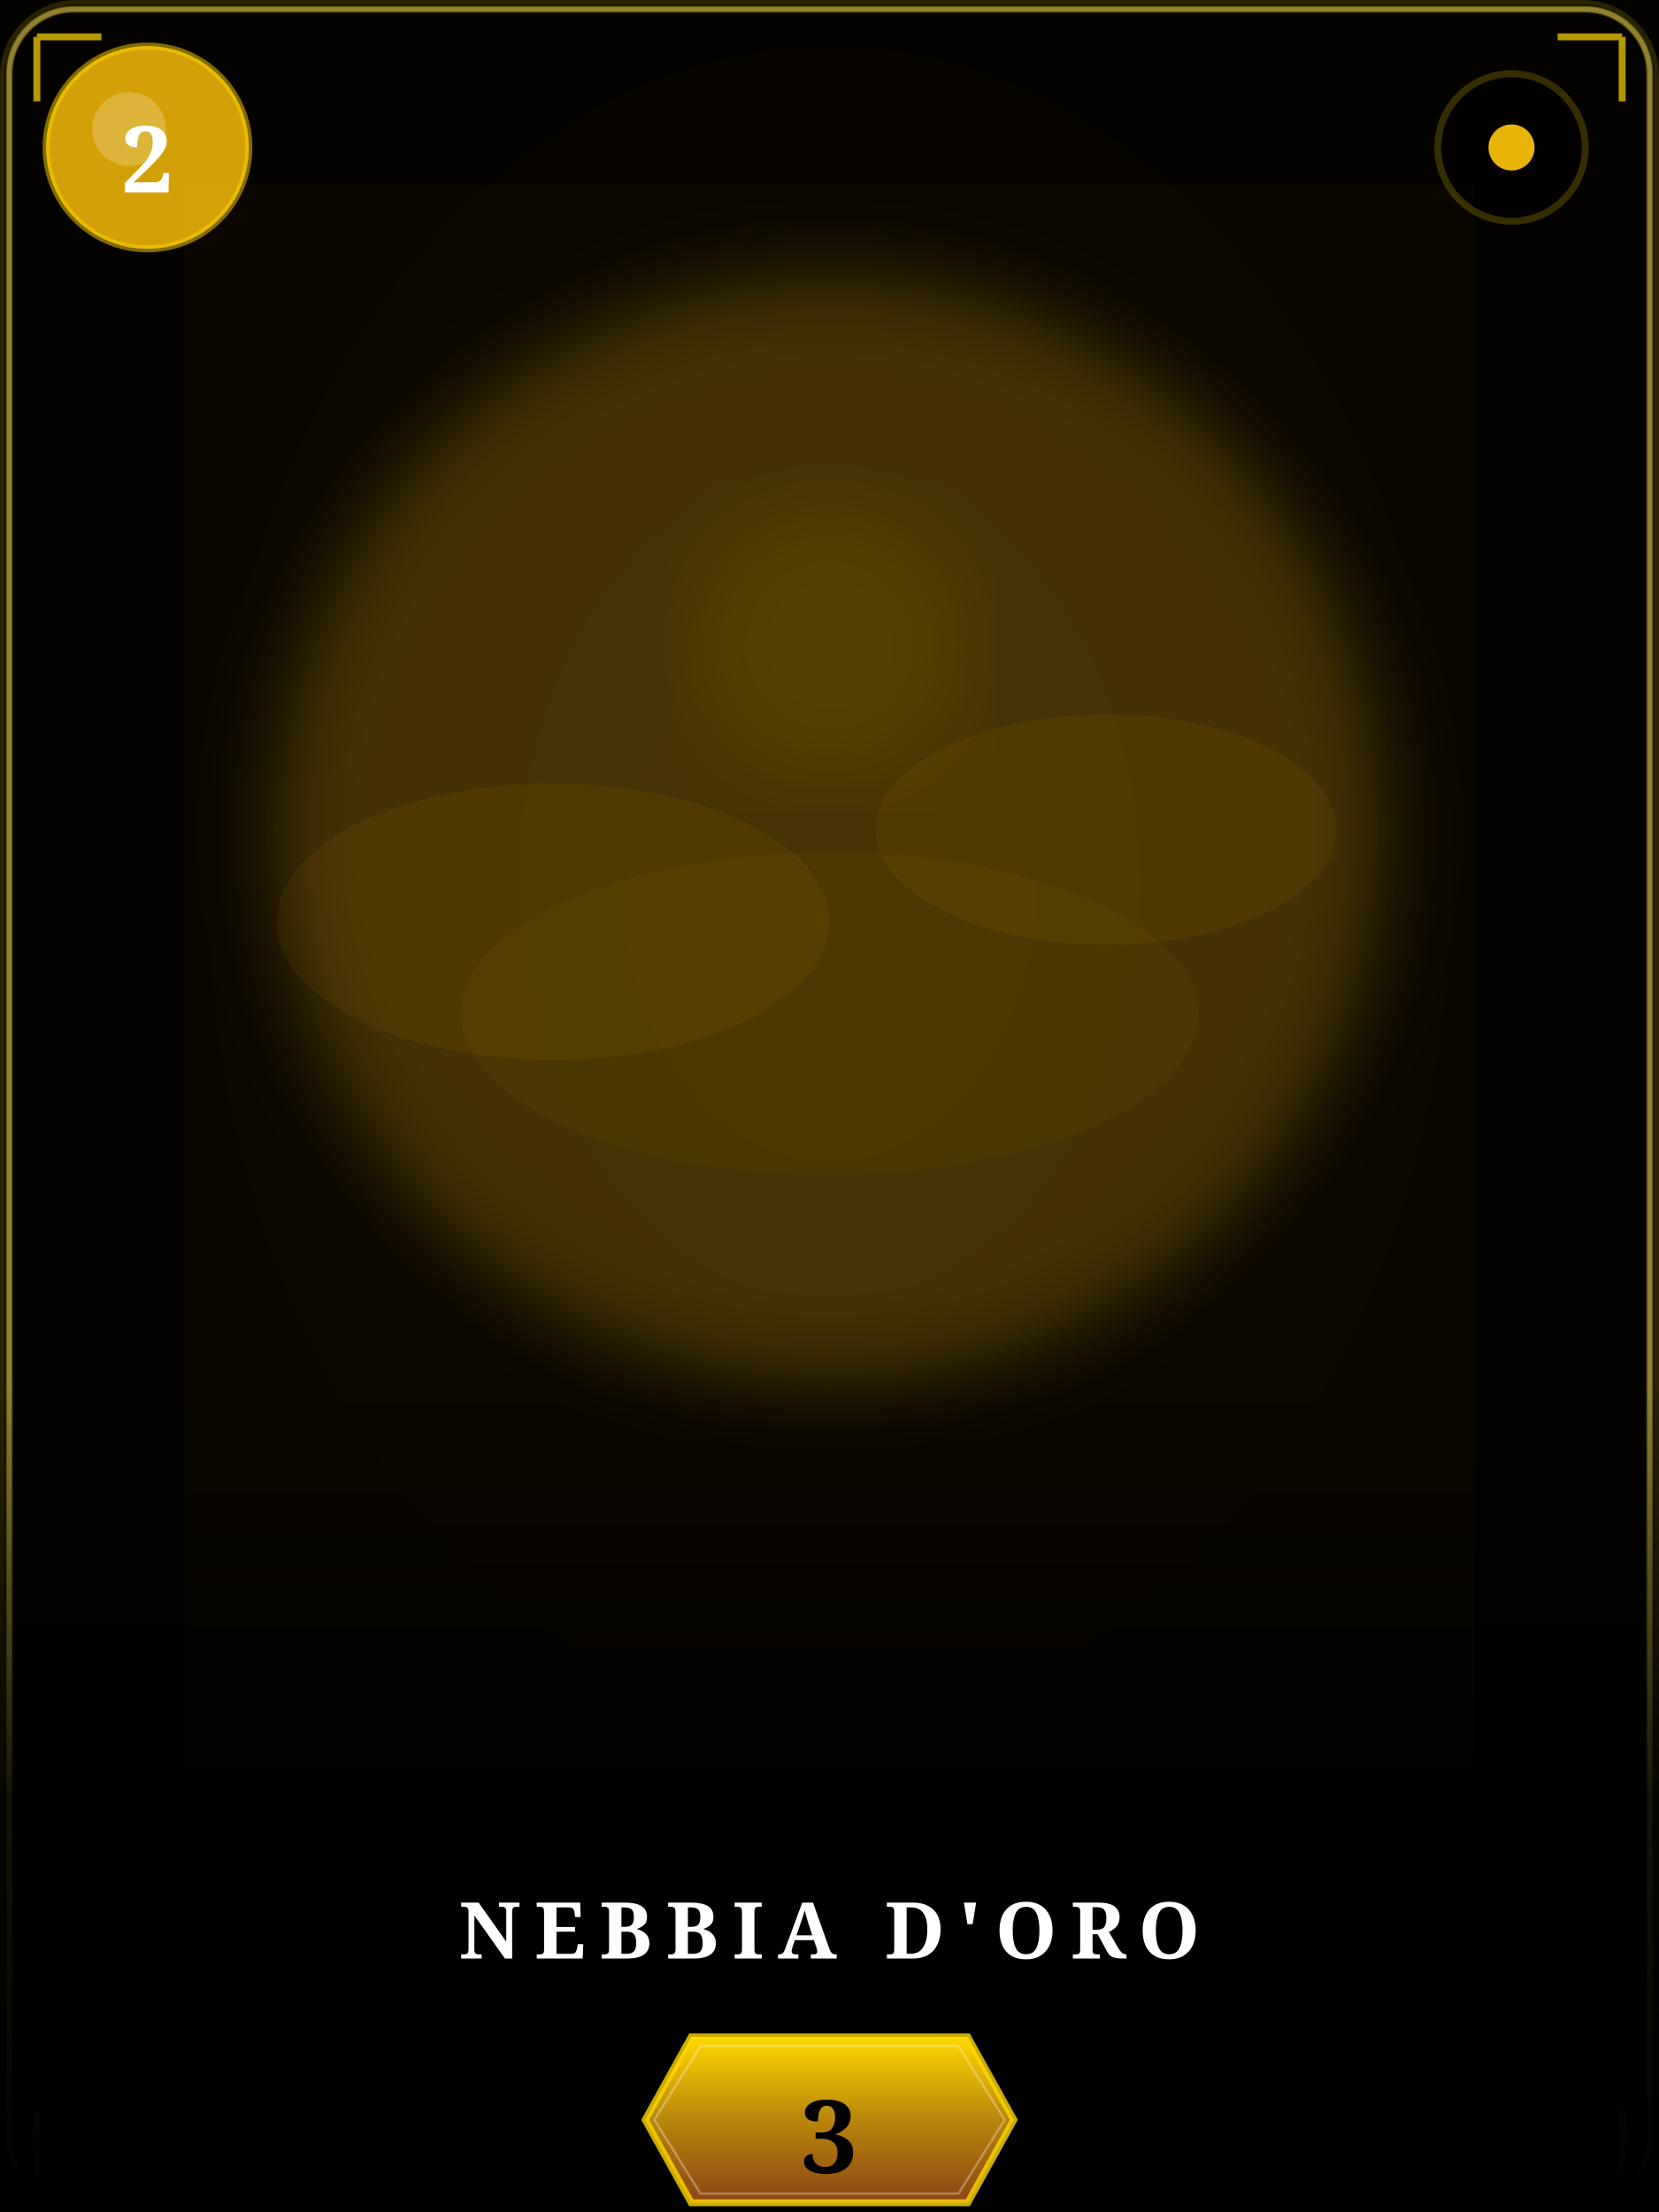
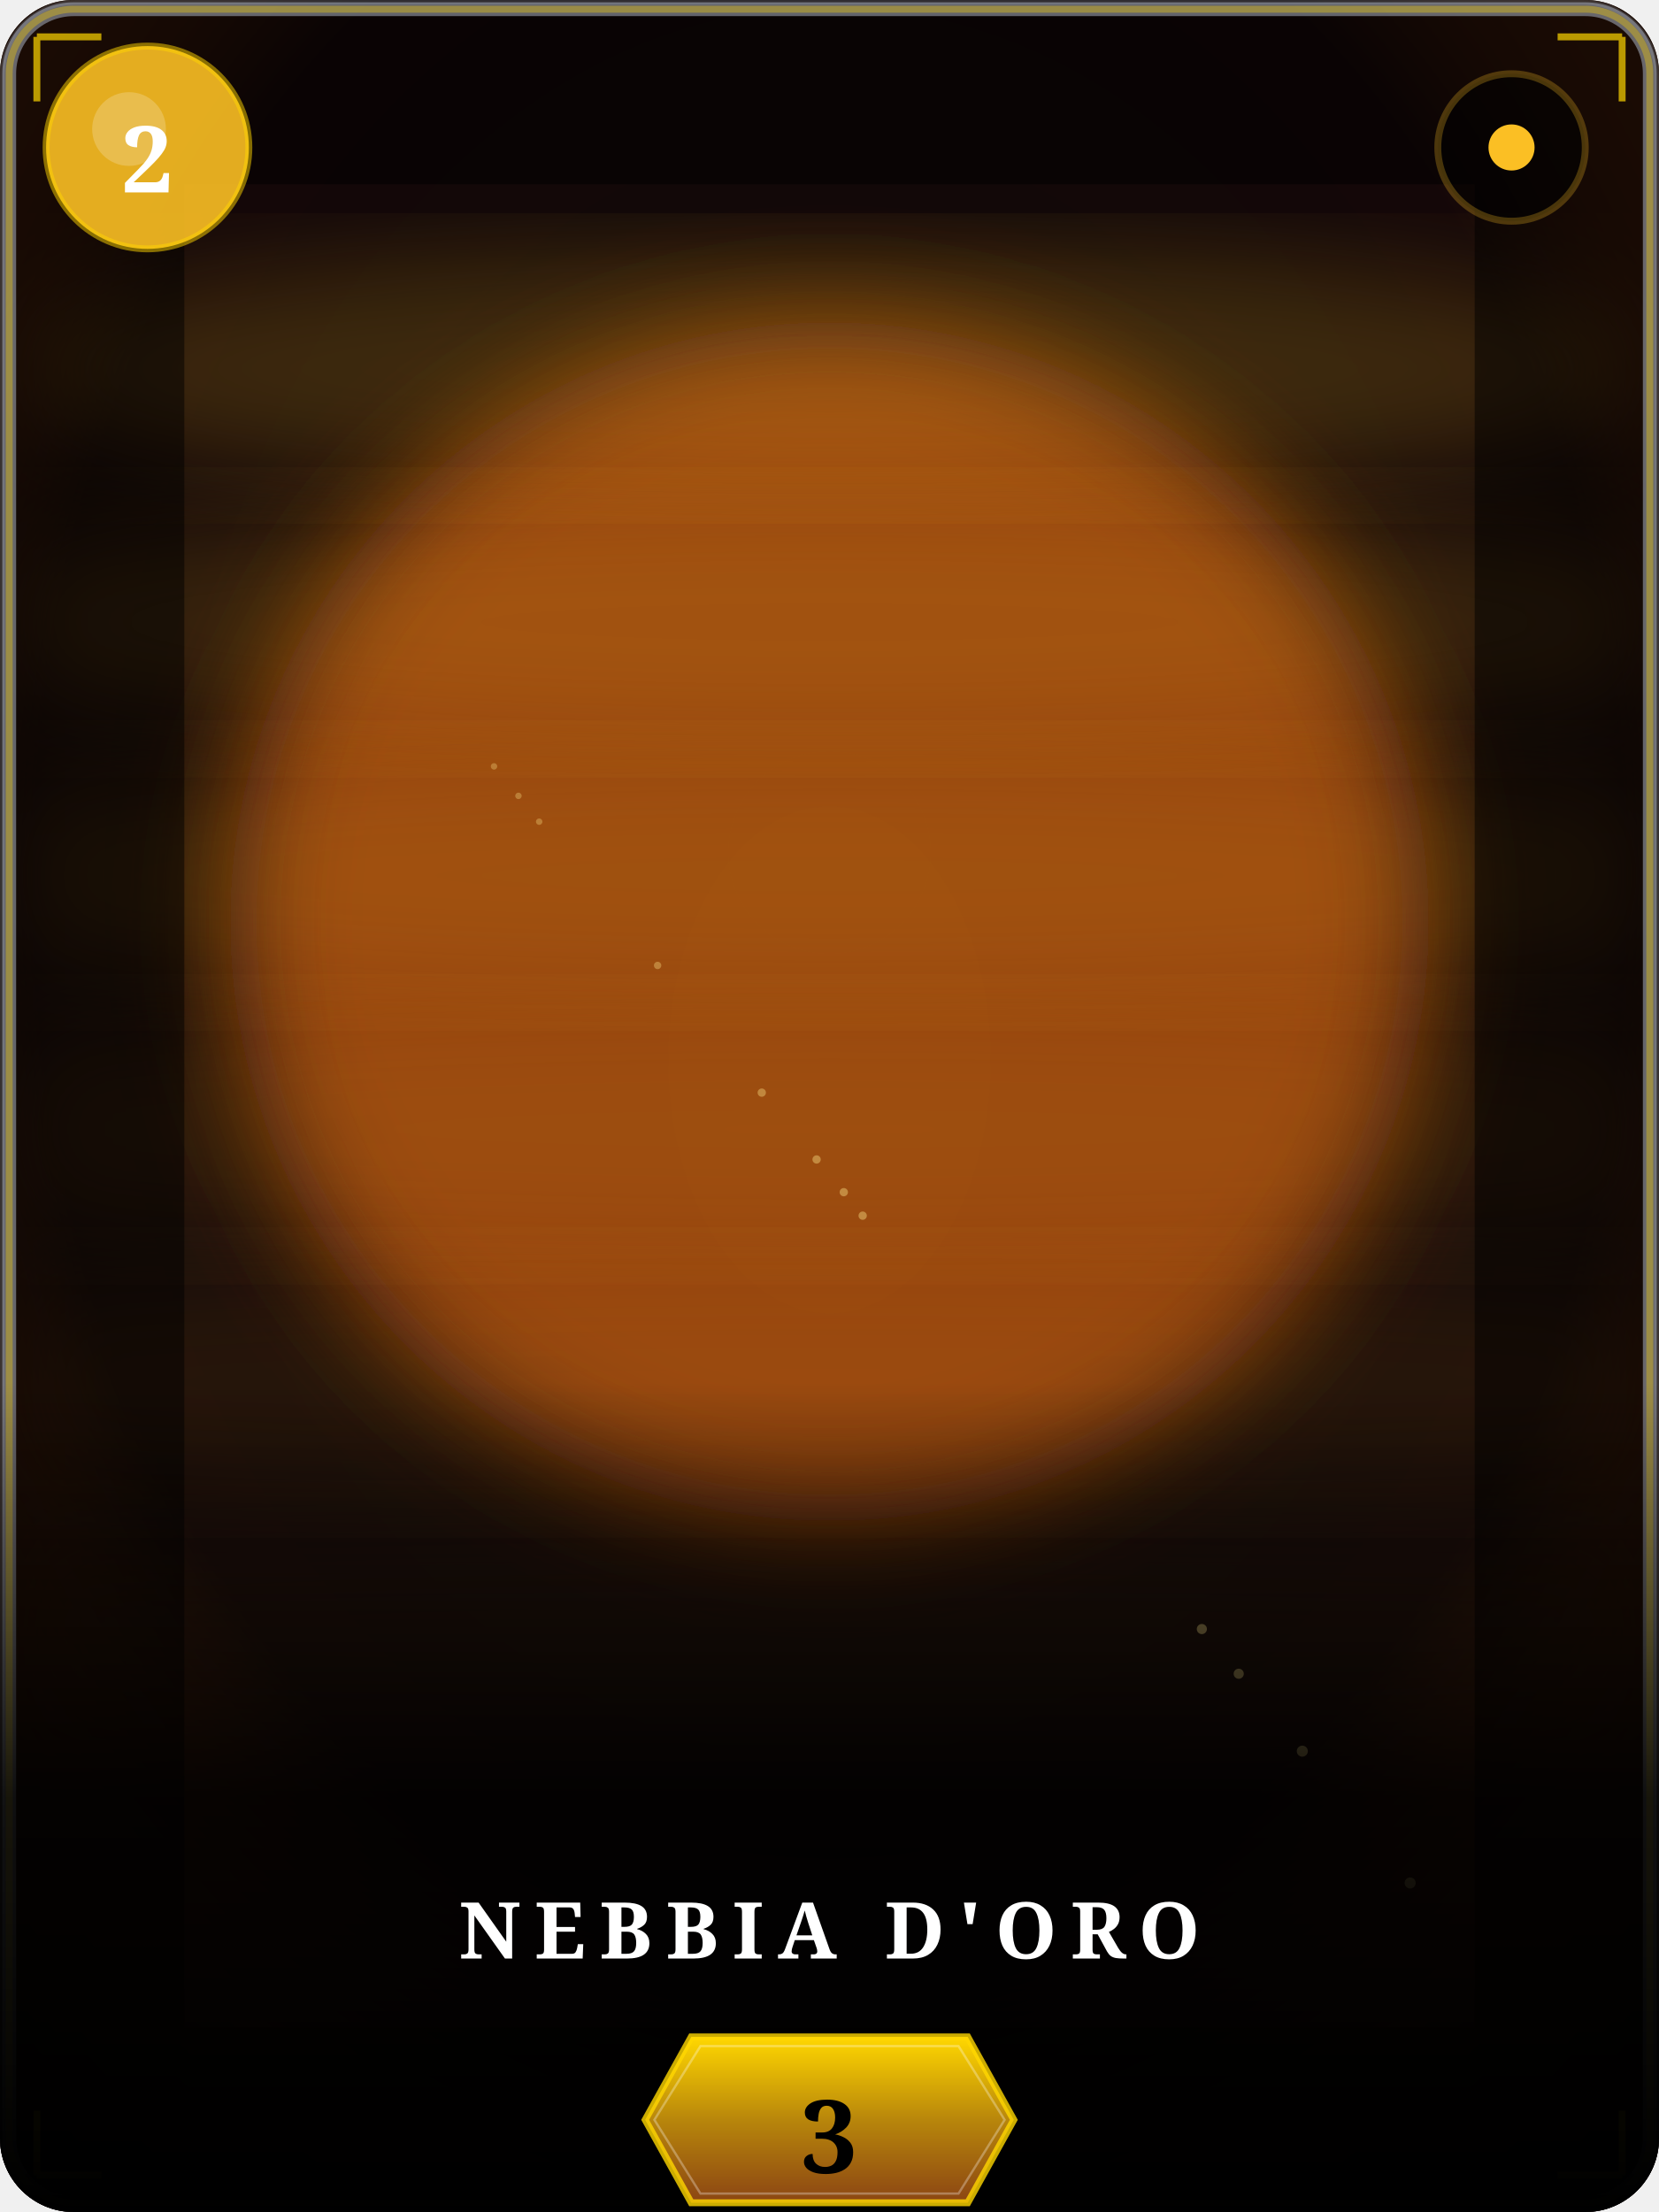
<svg xmlns="http://www.w3.org/2000/svg" viewBox="0 0 360 480" width="360" height="480">
  <defs>
-     <radialGradient id="v" cx="50%" cy="40%" r="75%">
-       <stop offset="0%" stop-color="#0d0800" />
-       <stop offset="100%" stop-color="#0a0600" />
+     <radialGradient id="bg_o9_nebbia" cx="50%" cy="40%" r="80%">
+       <stop offset="0%" stop-color="#fbbf2408" />
+       <stop offset="60%" stop-color="#b4530915" />
+       <stop offset="100%" stop-color="#050008" />
    </radialGradient>
-     <linearGradient id="tb" x1="0" y1="0" x2="0" y2="1">
+     <linearGradient id="tb_o9_nebbia" x1="0" y1="0" x2="0" y2="1">
      <stop offset="0%" stop-color="rgba(0,0,0,0)" />
      <stop offset="50%" stop-color="rgba(0,0,0,0.85)" />
      <stop offset="100%" stop-color="rgba(0,0,0,1)" />
    </linearGradient>
-     <linearGradient id="ph" x1="0" y1="0" x2="0" y2="1">
+     <linearGradient id="ph_o9_nebbia" x1="0" y1="0" x2="0" y2="1">
      <stop offset="0%" stop-color="#ffd700" />
      <stop offset="50%" stop-color="#b8860b" />
      <stop offset="100%" stop-color="#8b4513" />
    </linearGradient>
-     <filter id="g">
-       <feGaussianBlur stdDeviation="8" />
+     <filter id="g_o9_nebbia">
+       <feGaussianBlur stdDeviation="12" />
    </filter>
-     <filter id="g2">
-       <feGaussianBlur stdDeviation="4" />
+     <filter id="gm_o9_nebbia">
+       <feGaussianBlur stdDeviation="6" />
    </filter>
-     <filter id="g3">
-       <feGaussianBlur stdDeviation="15" />
+     <filter id="gs_o9_nebbia">
+       <feGaussianBlur stdDeviation="20" />
    </filter>
+     <clipPath id="c_o9_nebbia">
+       <rect x="0" y="0" width="360" height="480" rx="16" />
+     </clipPath>
  </defs>
-   <g clip-path="url(#c)">
-     <rect x="0" y="0" width="360" height="480" fill="#0d0800" />
-     <rect x="0" y="0" width="360" height="480" fill="url(#v)" />
-     <circle cx="180" cy="180" r="120" fill="#eab308" opacity="0.25" filter="url(#g)" />
-     <ellipse cx="120" cy="200" rx="60" ry="30" fill="rgba(234,179,8,0.06)" opacity="1" />
-     <ellipse cx="240" cy="180" rx="50" ry="25" fill="rgba(234,179,8,0.06)" opacity="1" />
-     <ellipse cx="180" cy="220" rx="80" ry="35" fill="rgba(234,179,8,0.04)" opacity="1" />
-     <path d="M130,190 Q150,175 170,190 Q190,205 210,190 Q230,175 240,190" fill="none" stroke="" stroke-width="0" opacity="" />
-     <path d="M130,190 Q150,175 170,190 Q190,205 210,190 Q230,175 240,190" fill="none" stroke="0.2" stroke-width="0.8" opacity="1" />
-     <path d="M120,210 Q150,195 180,210 Q210,225 240,210" fill="none" stroke="" stroke-width="0" opacity="" />
-     <path d="M120,210 Q150,195 180,210 Q210,225 240,210" fill="none" stroke="0.15" stroke-width="0.6" opacity="1" />
-     <circle cx="180" cy="140" r="30" fill="#ffd700" opacity="0.08" filter="url(#g)" />
-     <rect x="0" y="0" width="360" height="480" fill="none" stroke="#000" stroke-width="80" opacity="0.5" rx="16" />
-     <rect x="0.5" y="0.5" width="359" height="479" fill="none" stroke="rgba(255,215,0,0.15)" stroke-width="1" rx="16" />
-     <rect x="2" y="2" width="356" height="476" fill="none" stroke="#888" stroke-width="1" rx="14" opacity="0.6" />
-     <rect x="2" y="2" width="356" height="476" fill="none" stroke="rgba(255,215,0,0.35)" stroke-width="1.5" rx="14" />
-     <path d="M 8 8 L 8 22 M 8 8 L 22 8" fill="none" stroke="rgba(255,215,0,0.7)" stroke-width="1.5" />
-     <path d="M 352 8 L 352 22 M 352 8 L 338 8" fill="none" stroke="rgba(255,215,0,0.7)" stroke-width="1.5" />
-     <path d="M 8 472 L 8 458 M 8 472 L 22 472" fill="none" stroke="rgba(255,215,0,0.7)" stroke-width="1.5" />
-     <path d="M 352 472 L 352 458 M 352 472 L 338 472" fill="none" stroke="rgba(255,215,0,0.7)" stroke-width="1.5" />
-     <circle cx="32" cy="32" r="22" fill="#eab308" opacity="0.9" />
-     <circle cx="32" cy="32" r="22" fill="none" stroke="rgba(255,215,0,0.5)" stroke-width="1.5" />
-     <circle cx="28" cy="28" r="8" fill="rgba(255,255,255,0.2)" />
-     <text x="32" y="34" text-anchor="middle" dominant-baseline="central" font-size="20" font-weight="900" fill="#fff" font-family="Cinzel,serif">2</text>
-     <circle cx="328" cy="32" r="16" fill="rgba(0,0,0,0.6)" stroke="rgba(255,215,0,0.2)" stroke-width="1.5" />
-     <circle cx="328" cy="32" r="5" fill="#eab308">
-       <animate attributeName="opacity" values="0.3;1;0.3" dur="2s" repeatCount="indefinite" />
-     </circle>
-     <rect x="0" y="300" width="360" height="180" fill="url(#tb)" />
-     <text x="180" y="425" text-anchor="middle" font-size="17" fill="#fff" font-family="Cinzel,serif" font-weight="700" letter-spacing="3">NEBBIA D'ORO</text>
-     <text x="180" y="452" text-anchor="middle" font-size="8" fill="#888" font-family="Montserrat,sans-serif" letter-spacing="4" opacity="0.7">COMUNE</text>
-     <g transform="translate(180,460)">
-       <polygon points="-30,-18 30,-18 40,0 30,18 -30,18 -40,0" fill="url(#ph)" stroke="rgba(255,215,0,0.8)" stroke-width="1.5" />
-       <polygon points="-28,-16 28,-16 38,0 28,16 -28,16 -38,0" fill="none" stroke="rgba(255,255,255,0.3)" stroke-width="0.5" />
-       <text x="0" y="3" text-anchor="middle" dominant-baseline="central" font-size="22" font-weight="900" fill="#000" font-family="Cinzel,serif">3</text>
+   <g clip-path="url(#c_o9_nebbia)">
+     <rect x="0" y="0" width="360" height="480" fill="#050008" />
+     <rect x="0" y="0" width="360" height="480" fill="url(#bg_o9_nebbia)" />
+     <circle cx="180" cy="200" r="130" fill="#92400e" filter="url(#g_o9_nebbia)" />
+     <ellipse cx="180" cy="80" rx="180" ry="28" fill="#fbbf24" opacity="0.18" filter="url(#g_o9_nebbia)" />
+     <ellipse cx="180" cy="135" rx="205" ry="28" fill="#fbbf24" opacity="0.15" filter="url(#g_o9_nebbia)" />
+     <ellipse cx="180" cy="190" rx="230" ry="28" fill="#fbbf24" opacity="0.13" filter="url(#g_o9_nebbia)" />
+     <ellipse cx="180" cy="245" rx="255" ry="28" fill="#fbbf24" opacity="0.10" filter="url(#g_o9_nebbia)" />
+     <ellipse cx="180" cy="300" rx="280" ry="28" fill="#fbbf24" opacity="0.08" filter="url(#g_o9_nebbia)" />
+     <ellipse cx="180" cy="355" rx="305" ry="28" fill="#fbbf24" opacity="0.05" filter="url(#g_o9_nebbia)" />
+     <ellipse cx="180" cy="230" rx="35" ry="55" fill="#fbbf2408" opacity="0.25" />
+     <ellipse cx="180" cy="185" rx="22" ry="22" fill="#fbbf2408" opacity="0.2" />
+     <g clip-path="url(#c_o9_nebbia)">
+       <circle cx="177.2" cy="251.6" r="0.9" fill="#fde68a" opacity="0.40" />
+       <circle cx="306.0" cy="408.6" r="1.2" fill="#fde68a" opacity="0.56" />
+       <circle cx="282.6" cy="380.0" r="1.2" fill="#fde68a" opacity="0.53" />
+       <circle cx="183.1" cy="258.7" r="0.9" fill="#fde68a" opacity="0.40" />
+       <circle cx="142.7" cy="209.5" r="0.8" fill="#fde68a" opacity="0.35" />
+       <circle cx="107.2" cy="166.3" r="0.7" fill="#fde68a" opacity="0.31" />
+       <circle cx="117.0" cy="178.3" r="0.7" fill="#fde68a" opacity="0.32" />
+       <circle cx="165.3" cy="237.1" r="0.9" fill="#fde68a" opacity="0.38" />
+       <circle cx="268.8" cy="363.2" r="1.1" fill="#fde68a" opacity="0.51" />
+       <circle cx="112.5" cy="172.7" r="0.7" fill="#fde68a" opacity="0.32" />
+       <circle cx="187.2" cy="263.8" r="0.9" fill="#fde68a" opacity="0.41" />
+       <circle cx="260.8" cy="353.5" r="1.1" fill="#fde68a" opacity="0.50" />
+       <rect x="0" y="0" width="360" height="480" fill="none" stroke="#000" stroke-width="80" opacity="0.5" rx="16" />
+       <rect x="0.5" y="0.5" width="359" height="479" fill="none" stroke="#9ca3af44" stroke-width="1" rx="16" />
+       <rect x="2" y="2" width="356" height="476" fill="none" stroke="#9ca3af" stroke-width="3" rx="14" opacity="0.6" />
+       <rect x="2" y="2" width="356" height="476" fill="none" stroke="rgba(255,215,0,0.35)" stroke-width="1.5" rx="14" />
+       <path d="M 8 8 L 8 22 M 8 8 L 22 8" fill="none" stroke="rgba(255,215,0,0.7)" stroke-width="1.5" />
+       <path d="M 352 8 L 352 22 M 352 8 L 338 8" fill="none" stroke="rgba(255,215,0,0.7)" stroke-width="1.5" />
+       <path d="M 8 472 L 8 458 M 8 472 L 22 472" fill="none" stroke="rgba(255,215,0,0.7)" stroke-width="1.5" />
+       <path d="M 352 472 L 352 458 M 352 472 L 338 472" fill="none" stroke="rgba(255,215,0,0.7)" stroke-width="1.5" />
+       <circle cx="32" cy="32" r="22" fill="#fbbf24" opacity="0.9" />
+       <circle cx="32" cy="32" r="22" fill="none" stroke="rgba(255,215,0,0.5)" stroke-width="1.5" />
+       <circle cx="28" cy="28" r="8" fill="rgba(255,255,255,0.2)" />
+       <text x="32" y="34" text-anchor="middle" dominant-baseline="central" font-size="20" font-weight="900" fill="#fff" font-family="Cinzel,serif">2</text>
+       <circle cx="328" cy="32" r="16" fill="rgba(0,0,0,0.6)" stroke="#fbbf2444" stroke-width="1.5" />
+       <circle cx="328" cy="32" r="5" fill="#fbbf24">
+         <animate attributeName="opacity" values="0.3;1;0.3" dur="2.1s" repeatCount="indefinite" />
+       </circle>
+       <rect x="0" y="300" width="360" height="180" fill="url(#tb_o9_nebbia)" />
+       <text x="180" y="425" text-anchor="middle" font-size="17" fill="#fff" font-family="Cinzel,serif" font-weight="700" letter-spacing="3">NEBBIA D'ORO</text>
+       <text x="180" y="452" text-anchor="middle" font-size="8" fill="#9ca3af" font-family="Montserrat,sans-serif" letter-spacing="4" opacity="0.7">COMUNE</text>
+       <g transform="translate(180,460)">
+         <polygon points="-30,-18 30,-18 40,0 30,18 -30,18 -40,0" fill="url(#ph_o9_nebbia)" stroke="rgba(255,215,0,0.8)" stroke-width="1.5" />
+         <polygon points="-28,-16 28,-16 38,0 28,16 -28,16 -38,0" fill="none" stroke="rgba(255,255,255,0.3)" stroke-width="0.5" />
+         <text x="0" y="3" text-anchor="middle" dominant-baseline="central" font-size="22" font-weight="900" fill="#000" font-family="Cinzel,serif">3</text>
+       </g>
    </g>
  </g>
</svg>
